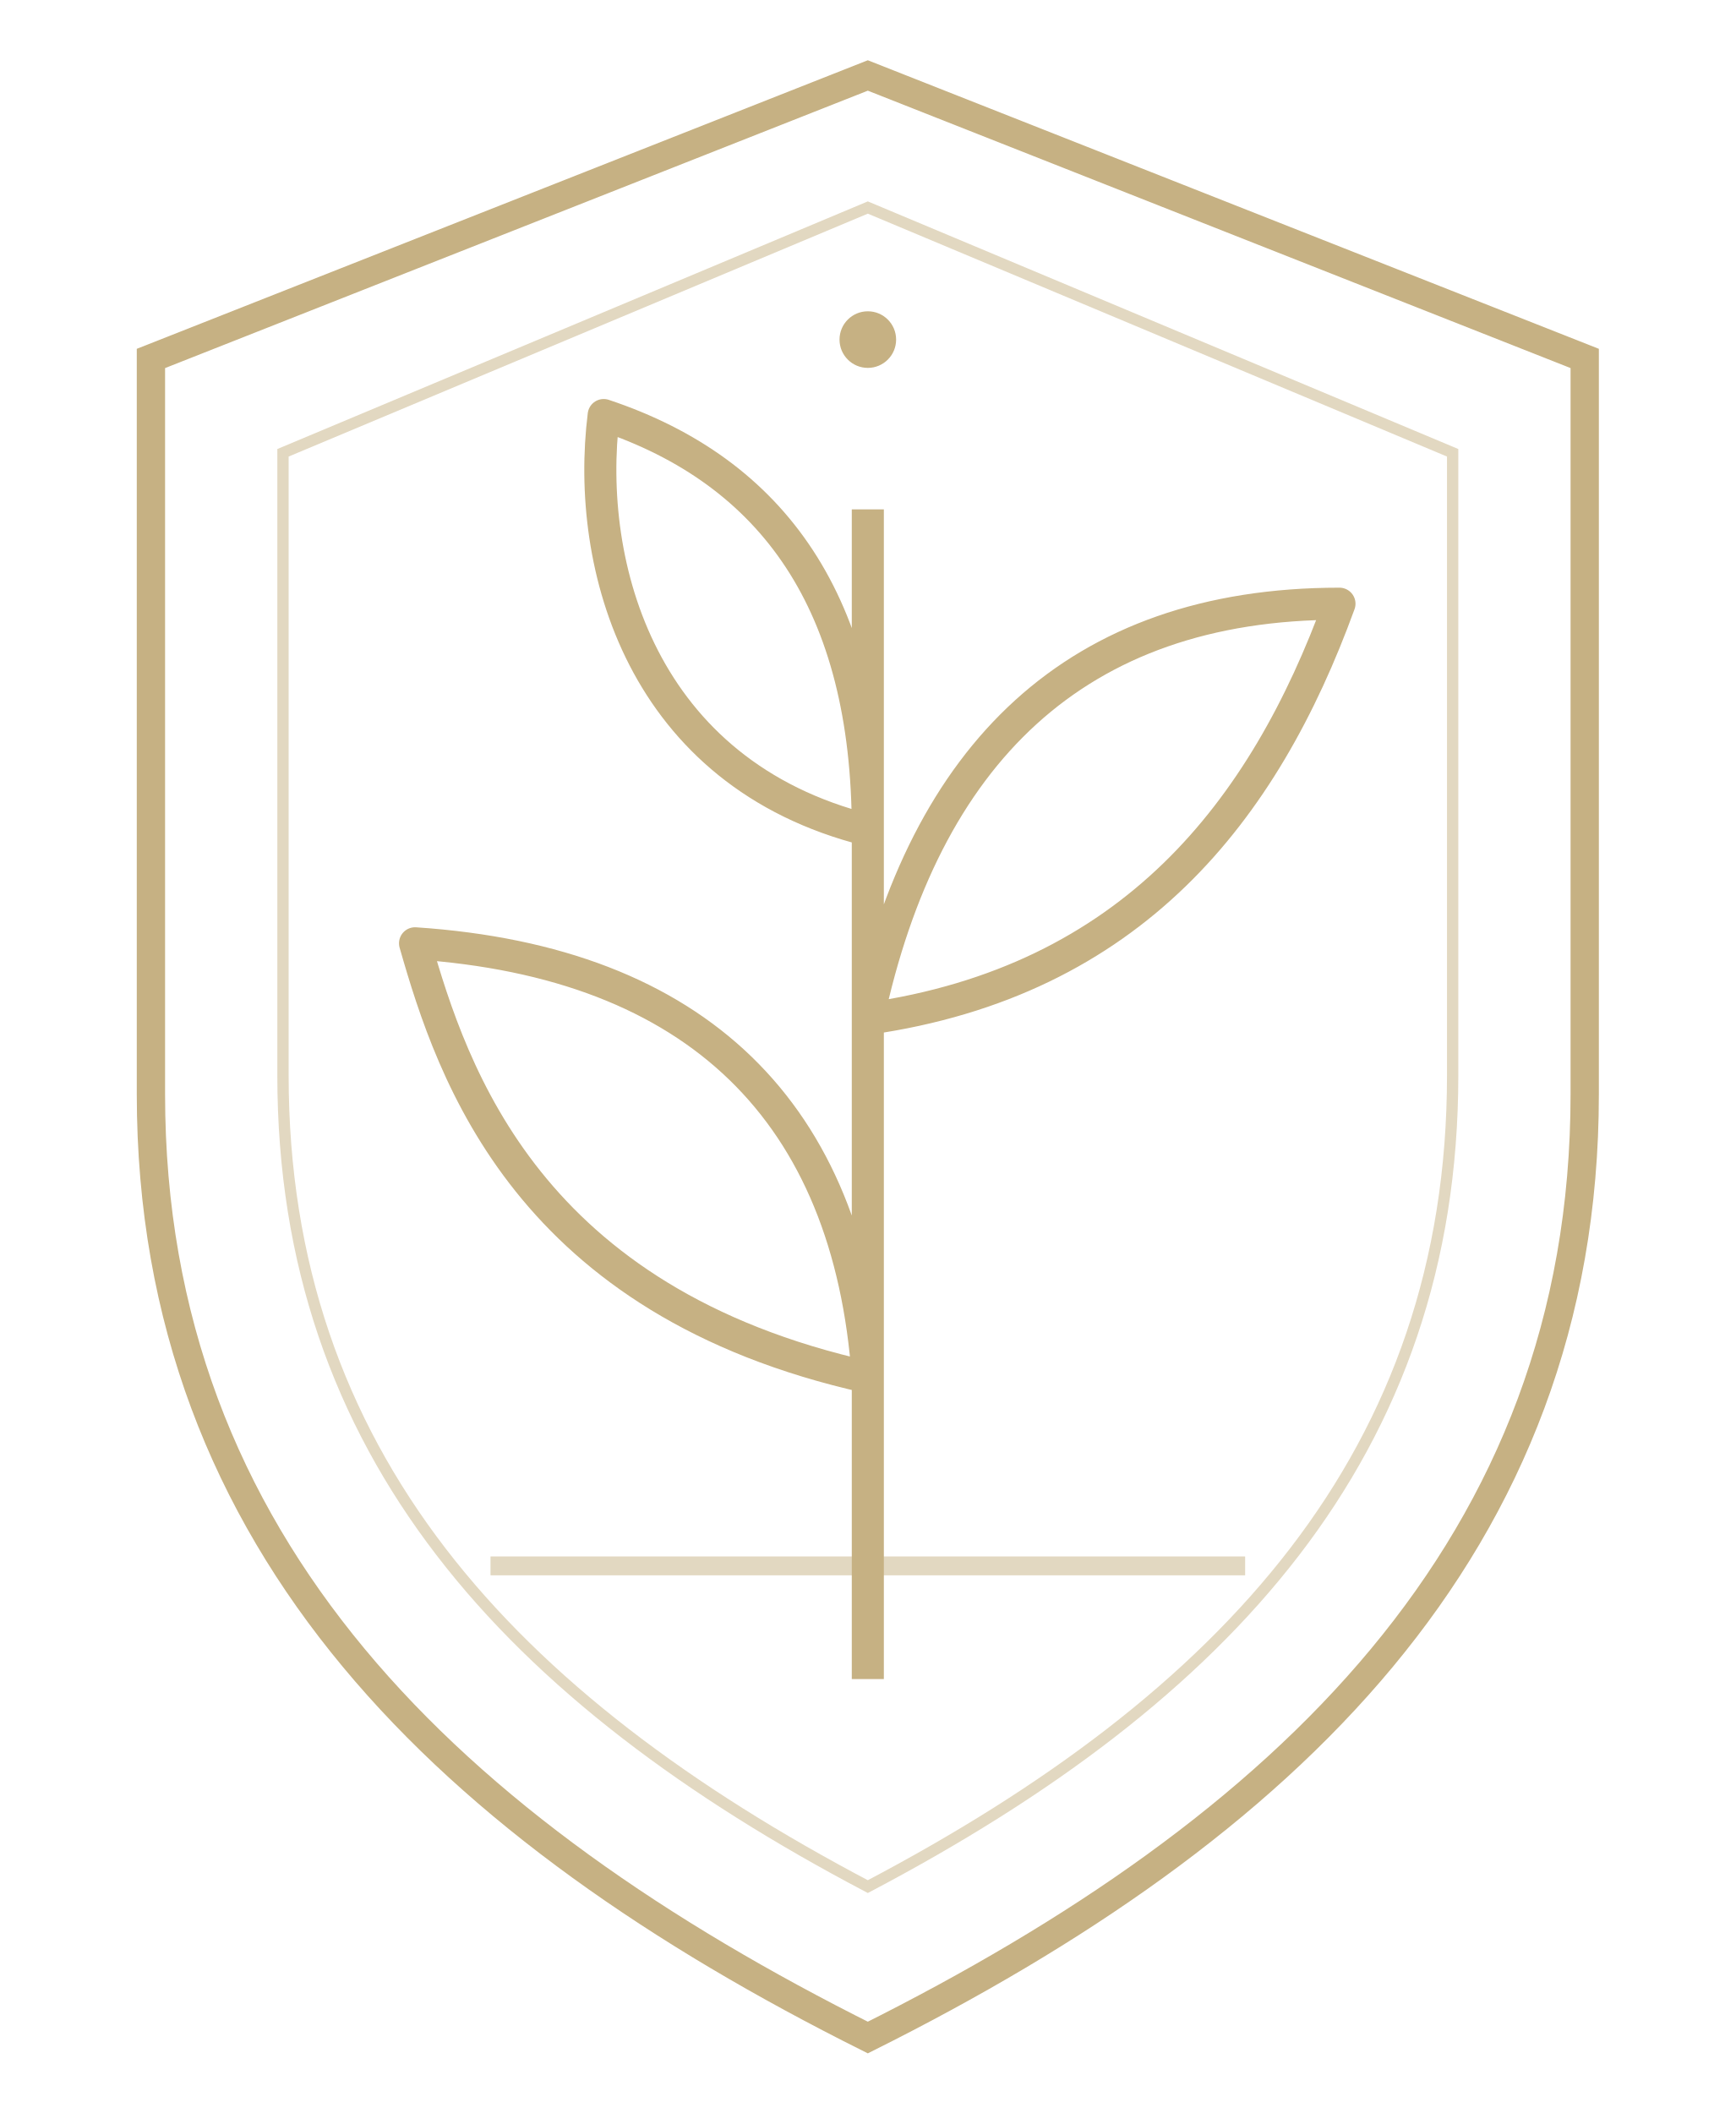
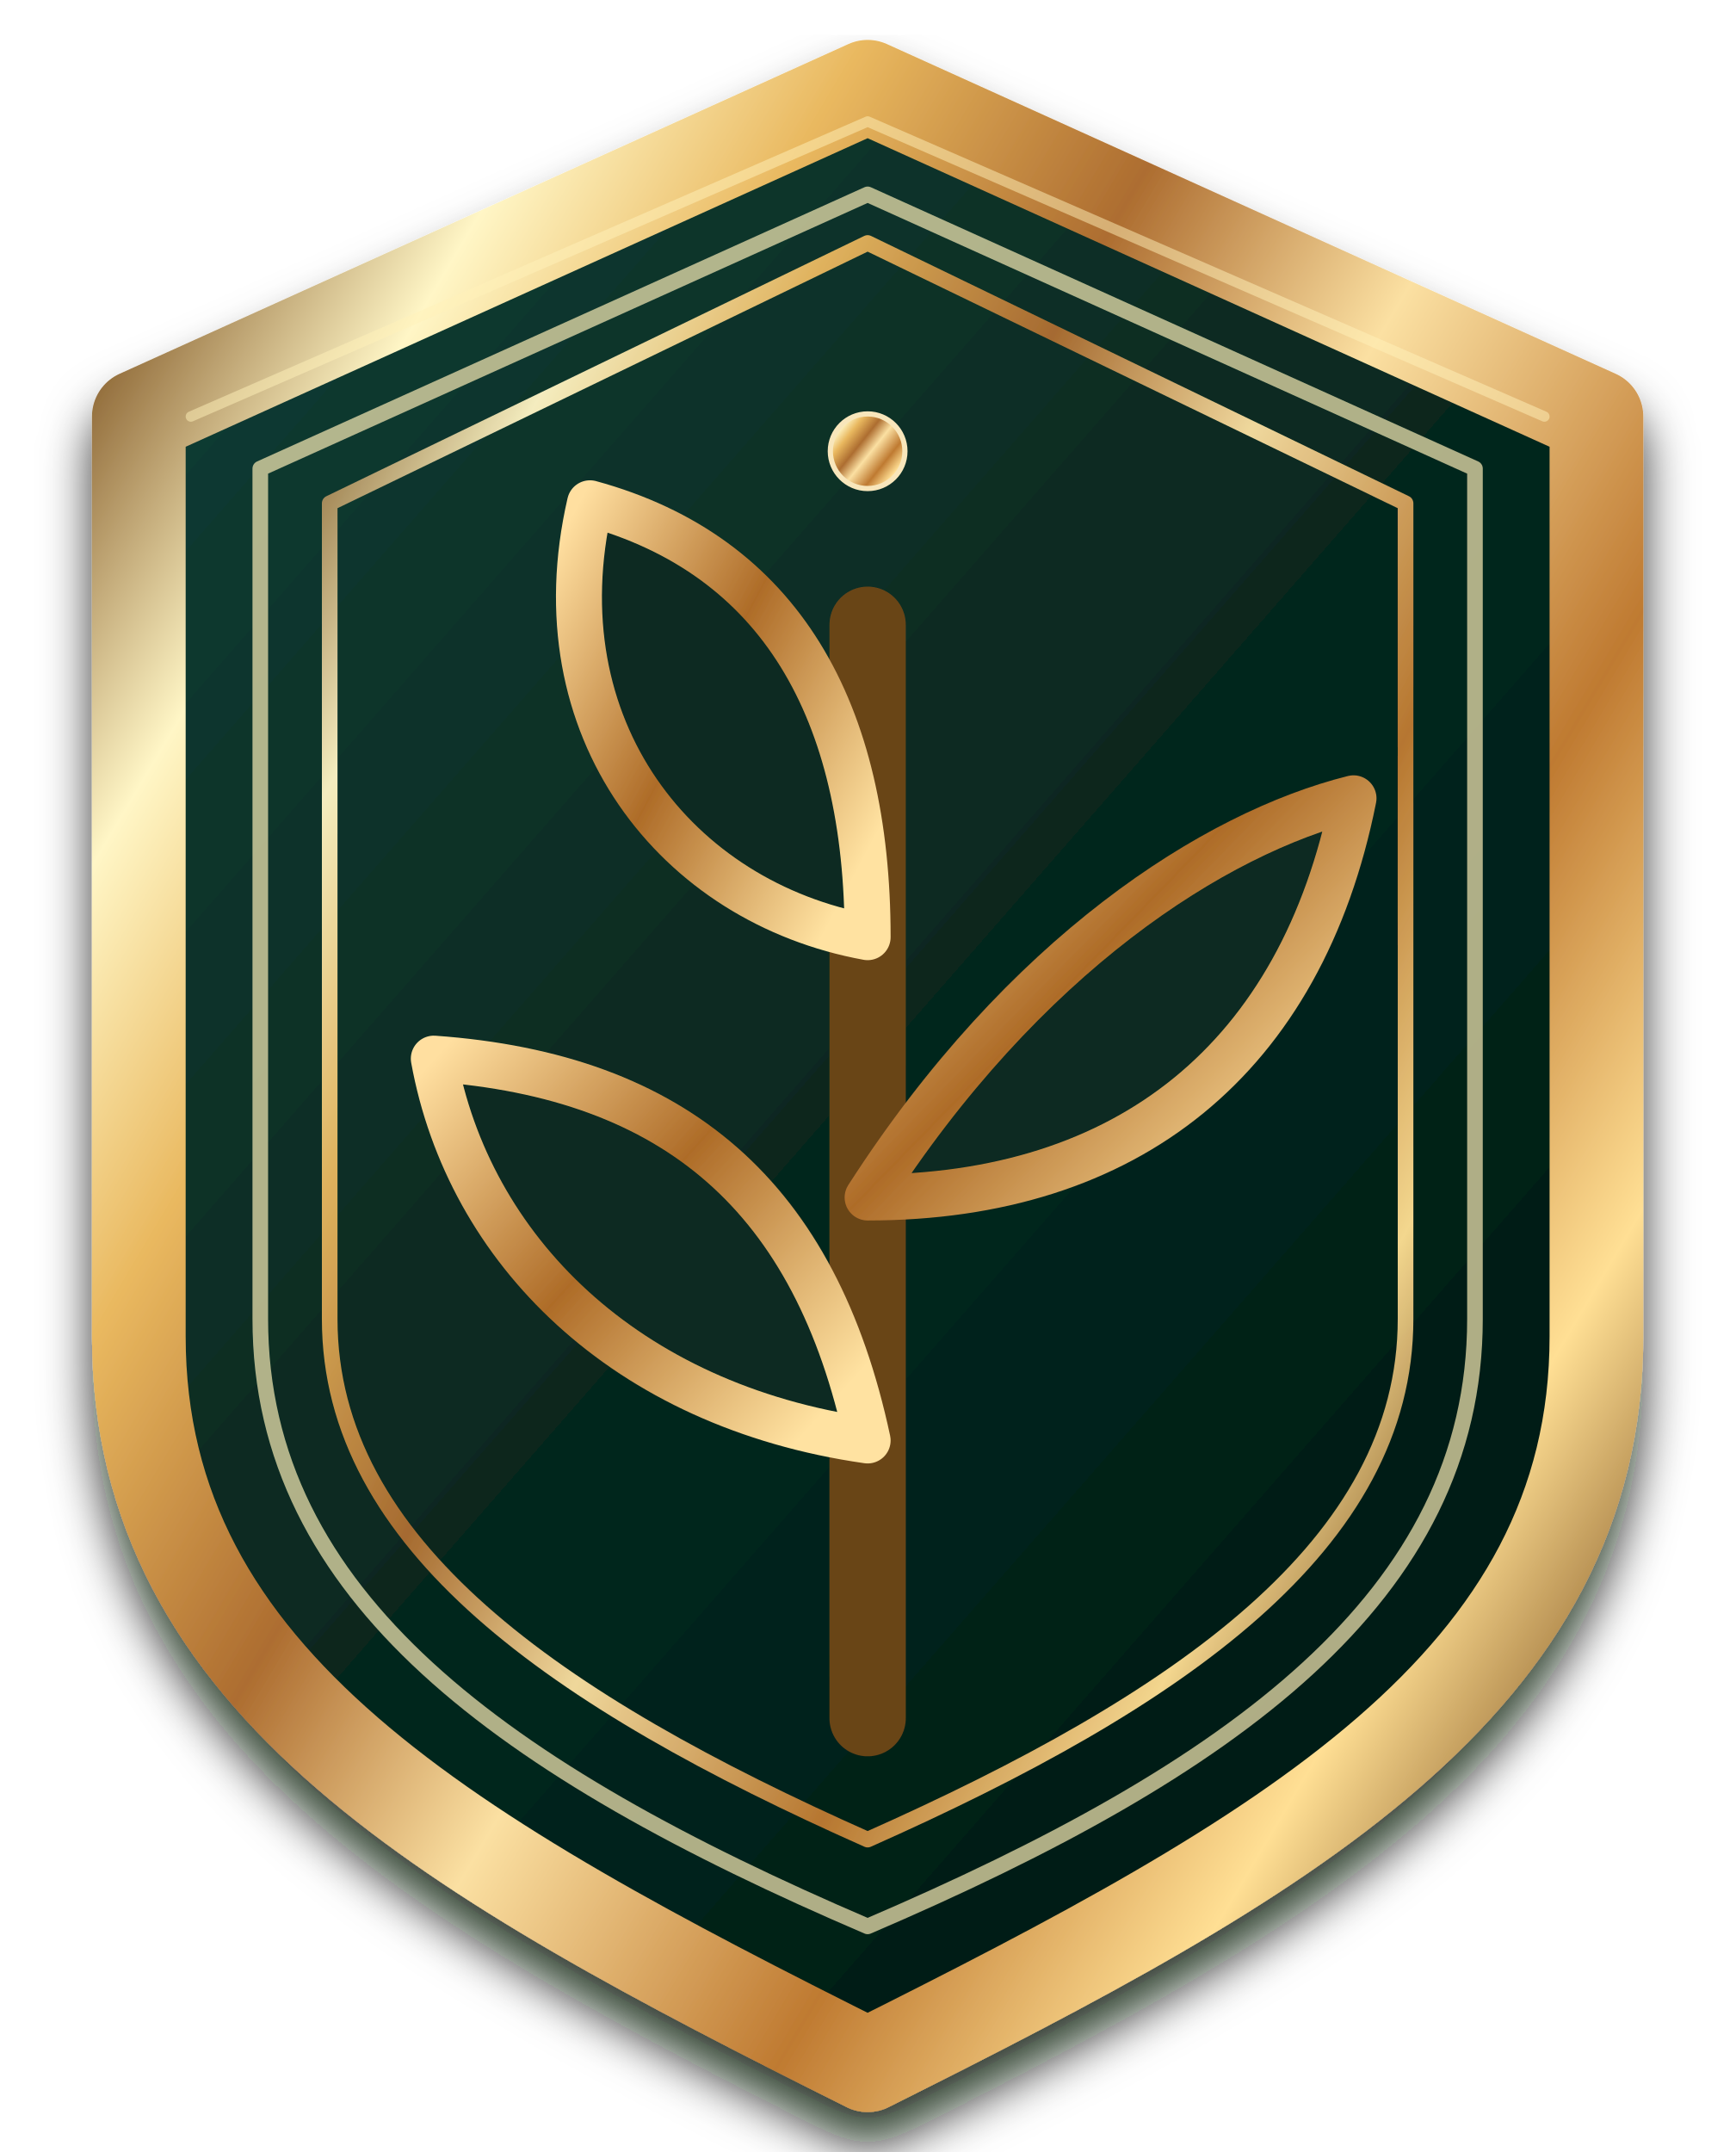
- <svg xmlns="http://www.w3.org/2000/svg" viewBox="0 0 92 112" fill="none" color="#c6b183">
-   <path d="M46 4 84 19v39c0 24-16 39-38 50C24 97 8 82 8 58V19L46 4Z" stroke="currentColor" stroke-width="1.5" />
-   <path d="M46 11 77 24v33c0 20-12 33-31 43C27 90 15 77 15 57V24L46 11Z" stroke="currentColor" stroke-width=".6" opacity=".5" />
-   <path d="M46 89V27m0 46c-18-4-22-16-24-23 15 1 23 9 24 23Zm0-19c14-2 21-11 25-22-14 0-22 8-25 22Zm0-10C34 41 31 30 32 22c9 3 14 10 14 22Z" stroke="currentColor" stroke-width="1.7" stroke-linejoin="round" />
-   <path d="M26 83h40" stroke="currentColor" opacity=".5" />
-   <circle cx="46" cy="18" r="1.5" fill="currentColor" />
+ <svg xmlns="http://www.w3.org/2000/svg" viewBox="0 0 100 124" role="img" aria-label="GAIA golden botanical crest">
+   <defs>
+     <linearGradient id="gold" x1="0" y1=".08" x2="1" y2=".88" gradientUnits="objectBoundingBox">
+       <stop stop-color="#88602e" />
+       <stop offset=".13" stop-color="#fff6c6" />
+       <stop offset=".25" stop-color="#e9b85f" />
+       <stop offset=".40" stop-color="#ad6d30" />
+       <stop offset=".54" stop-color="#fbe0a2" />
+       <stop offset=".72" stop-color="#bf7a31" />
+       <stop offset=".87" stop-color="#ffdf94" />
+       <stop offset="1" stop-color="#805421" />
+     </linearGradient>
+     <linearGradient id="green" x1="0" y1="0" x2=".85" y2="1">
+       <stop stop-color="#143f36" />
+       <stop offset=".5" stop-color="#072920" />
+       <stop offset="1" stop-color="#001912" />
+     </linearGradient>
+     <linearGradient id="leaf" x1="0" y1="0" x2="1" y2=".8">
+       <stop stop-color="#ffdfa0" />
+       <stop offset=".48" stop-color="#ae6c28" />
+       <stop offset="1" stop-color="#ffe2a1" />
+     </linearGradient>
+     <filter id="shadow" x="-20%" y="-16%" width="140%" height="140%">
+       <feDropShadow dx="0" dy="2" stdDeviation="1.4" flood-color="#000b06" flood-opacity=".8" />
+     </filter>
+   </defs>
+   <g filter="url(#shadow)" stroke-linecap="round" stroke-linejoin="round">
+     <path d="M50 5 92 24V77C92 97 74 107 50 119 26 107 8 97 8 77V24Z" fill="url(#green)" stroke="url(#gold)" stroke-width="5.4" />
+     <path d="M50 11.2 85 27V76C85 92 71 102 50 111 29 102 15 92 15 76V27Z" fill="none" stroke="#fff0b8" stroke-width=".9" opacity=".68" />
+     <path d="M50 14 81 29V76C81 89 68 98 50 106 32 98 19 89 19 76V29Z" fill="none" stroke="url(#gold)" stroke-width=".9" opacity=".95" />
+     <path d="M50 99V36" fill="none" stroke="#694419" stroke-width="4.4" />
+     <path d="M50 99V36" fill="none" stroke="url(#gold)" stroke-width="3.2" />
+     <path d="M50 54C39 52 31 42 34 29 45 32 50 41 50 54Z" fill="#092a20" stroke="url(#leaf)" stroke-width="2.65" />
+     <path d="M50 69C59 55 70 48 78 46 75 61 65 69 50 69Z" fill="#092a20" stroke="url(#leaf)" stroke-width="2.65" />
+     <path d="M50 83C36 81 27 72 25 61 39 62 47 69 50 83Z" fill="#092a20" stroke="url(#leaf)" stroke-width="2.65" />
+     <path d="M27 93H73" stroke="url(#gold)" stroke-width="1.7" />
+     <circle cx="50" cy="26" r="2.15" fill="url(#gold)" stroke="#f8e6bb" stroke-width=".3" />
+     <path d="M11 24 50 7 89 24" stroke="#fff1ba" stroke-width=".6" opacity=".5" fill="none" />
+   </g>
</svg>
